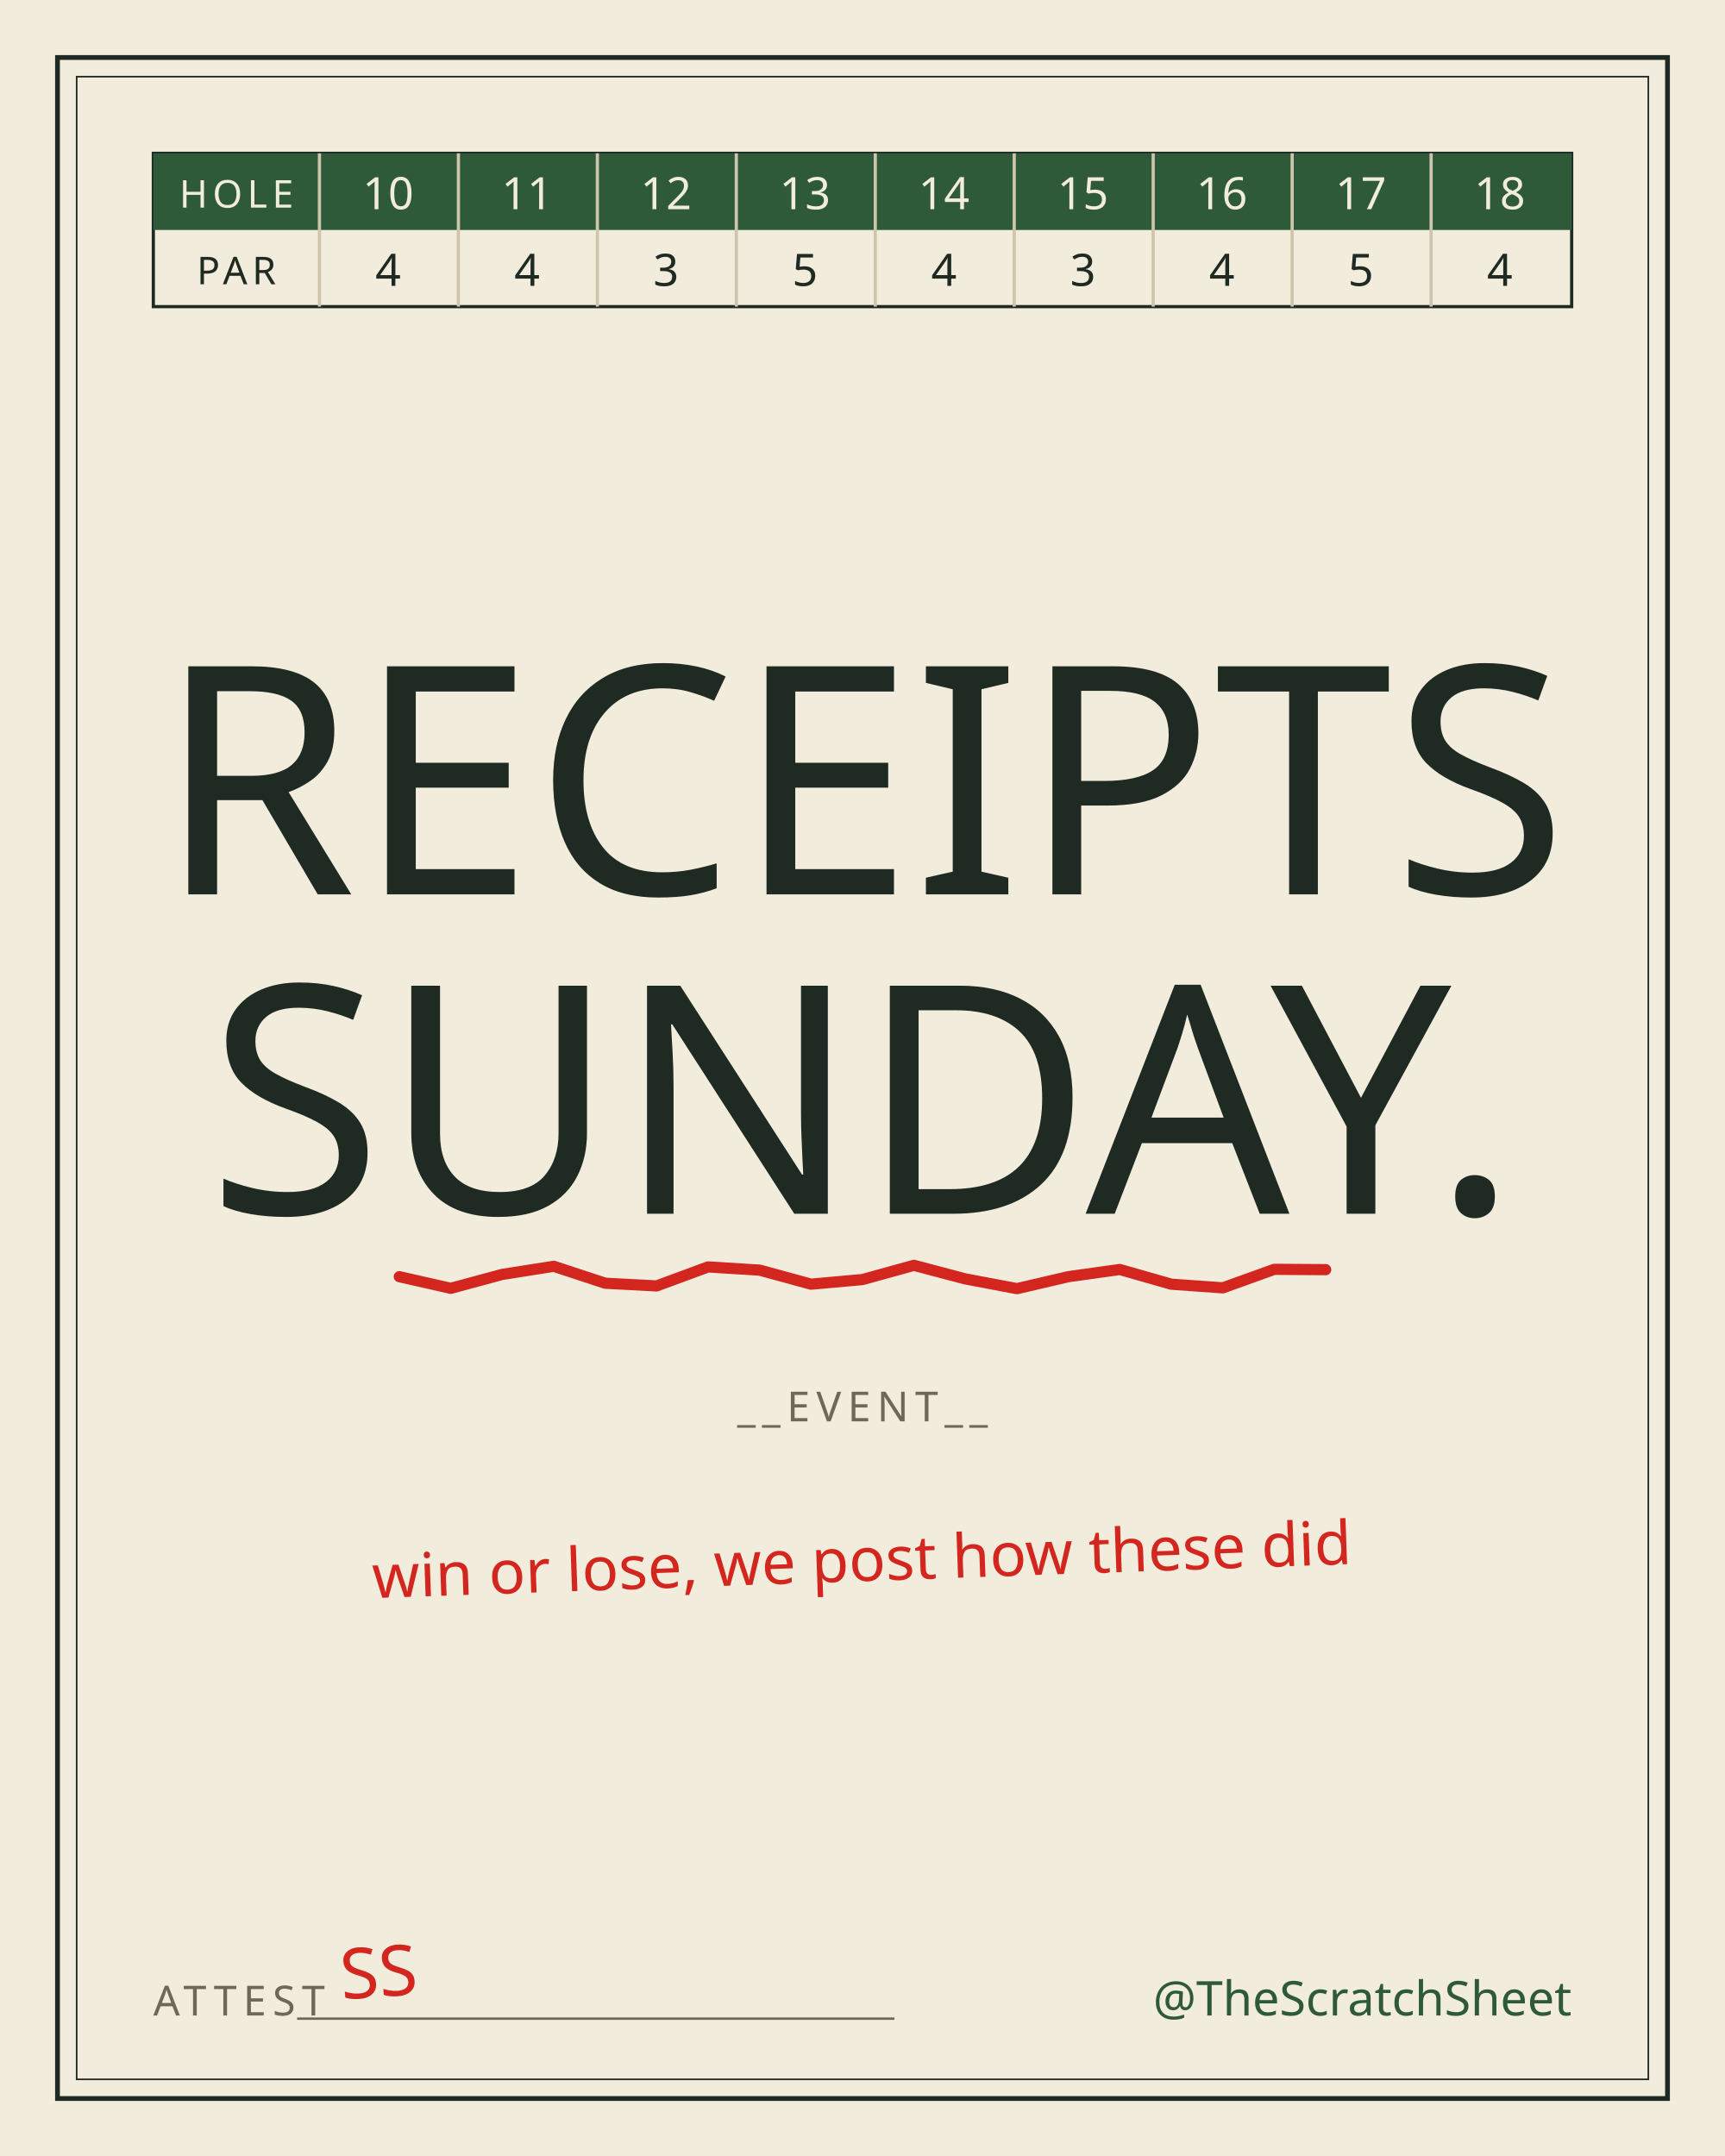
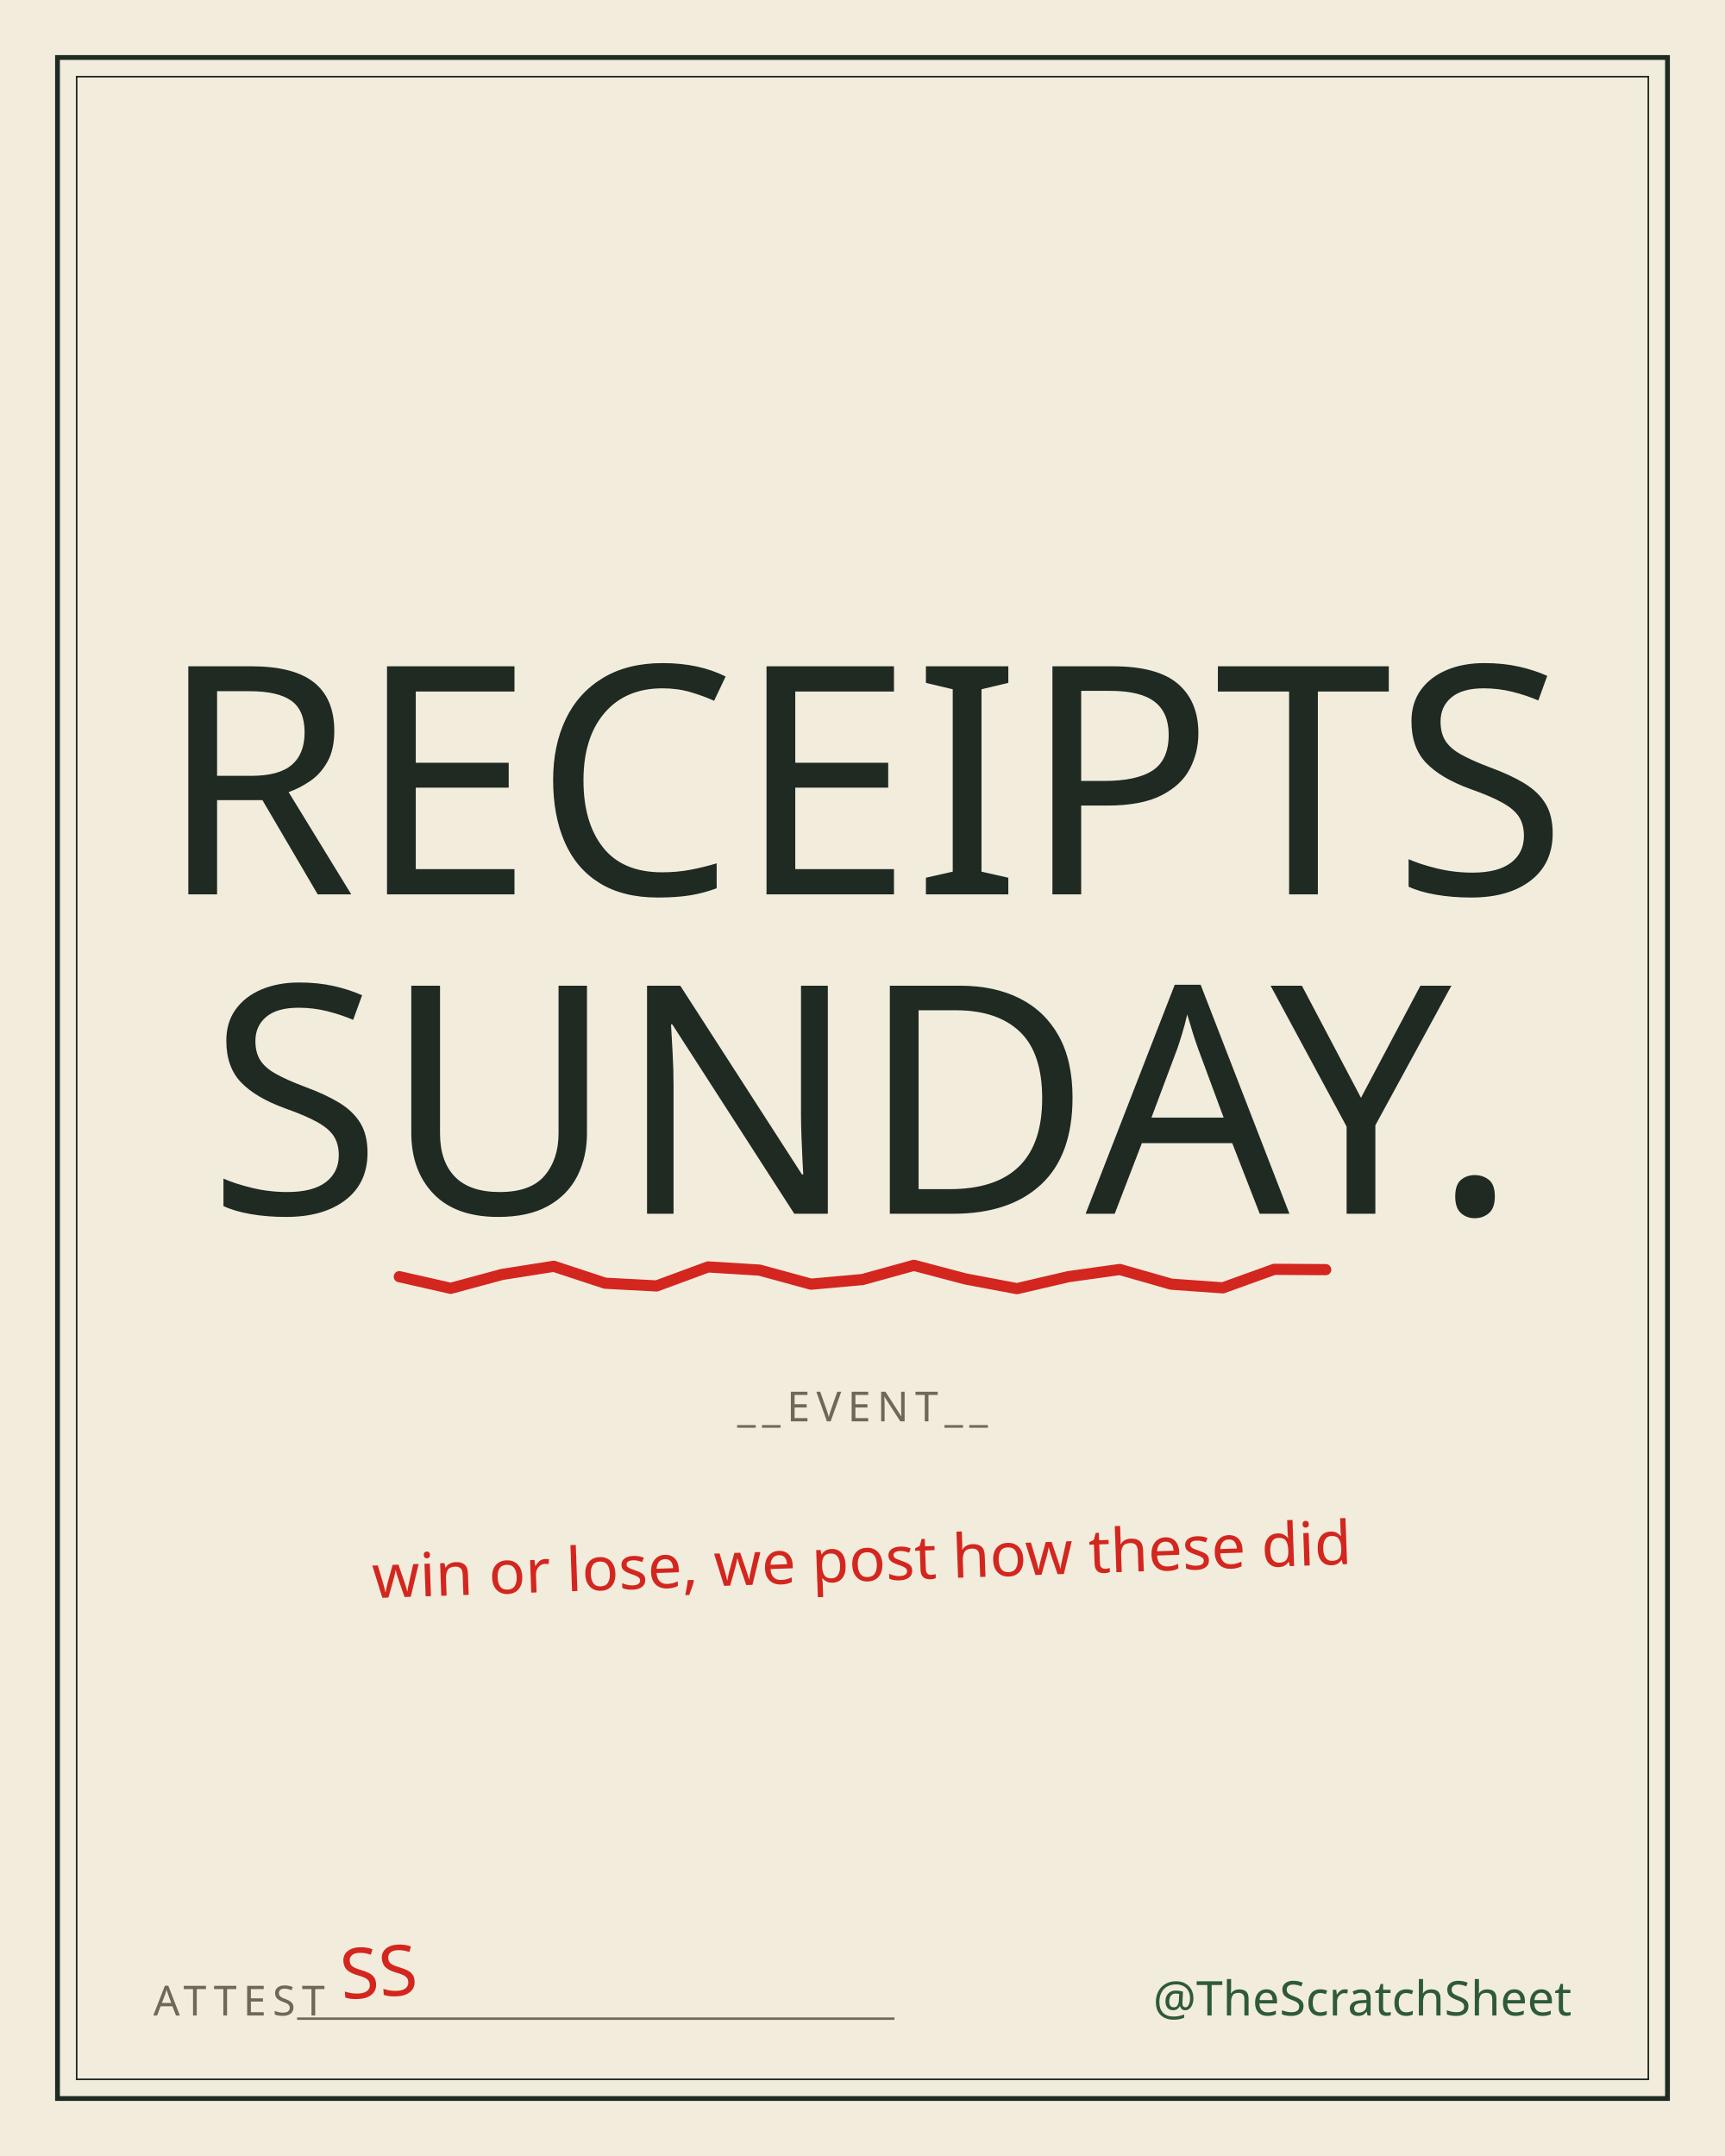
<svg xmlns="http://www.w3.org/2000/svg" width="1080" height="1350" viewBox="0 0 1080 1350">
  <rect width="1080" height="1350" fill="#F2ECDC" />
  <rect x="36" y="36" width="1008" height="1278" fill="none" stroke="#1E2A22" stroke-width="3" />
  <rect x="48" y="48" width="984" height="1254" fill="none" stroke="#1E2A22" stroke-width="1" />
-   <g font-family="Barlow Condensed SemiBold" text-anchor="middle">
-     <rect x="96" y="96" width="888" height="96" fill="none" stroke="#1E2A22" stroke-width="2" />
-     <rect x="96" y="96" width="888" height="48" fill="#2E5A3A" />
-     <text x="148" y="130" font-size="24" fill="#F2ECDC" letter-spacing="3">HOLE</text>
-     <text x="148" y="178" font-size="24" fill="#1E2A22" letter-spacing="3">PAR</text>
-     <line x1="200" y1="96" x2="200" y2="192" stroke="#CFC5AC" stroke-width="2" />
-     <text x="243" y="131" font-size="28" fill="#F2ECDC">10</text>
-     <text x="243" y="179" font-size="28" fill="#1E2A22">4</text>
-     <line x1="287" y1="96" x2="287" y2="192" stroke="#CFC5AC" stroke-width="2" />
-     <text x="330" y="131" font-size="28" fill="#F2ECDC">11</text>
-     <text x="330" y="179" font-size="28" fill="#1E2A22">4</text>
-     <line x1="374" y1="96" x2="374" y2="192" stroke="#CFC5AC" stroke-width="2" />
-     <text x="417" y="131" font-size="28" fill="#F2ECDC">12</text>
-     <text x="417" y="179" font-size="28" fill="#1E2A22">3</text>
-     <line x1="461" y1="96" x2="461" y2="192" stroke="#CFC5AC" stroke-width="2" />
-     <text x="504" y="131" font-size="28" fill="#F2ECDC">13</text>
-     <text x="504" y="179" font-size="28" fill="#1E2A22">5</text>
-     <line x1="548" y1="96" x2="548" y2="192" stroke="#CFC5AC" stroke-width="2" />
-     <text x="591" y="131" font-size="28" fill="#F2ECDC">14</text>
-     <text x="591" y="179" font-size="28" fill="#1E2A22">4</text>
-     <line x1="635" y1="96" x2="635" y2="192" stroke="#CFC5AC" stroke-width="2" />
-     <text x="678" y="131" font-size="28" fill="#F2ECDC">15</text>
-     <text x="678" y="179" font-size="28" fill="#1E2A22">3</text>
-     <line x1="722" y1="96" x2="722" y2="192" stroke="#CFC5AC" stroke-width="2" />
-     <text x="765" y="131" font-size="28" fill="#F2ECDC">16</text>
-     <text x="765" y="179" font-size="28" fill="#1E2A22">4</text>
-     <line x1="809" y1="96" x2="809" y2="192" stroke="#CFC5AC" stroke-width="2" />
-     <text x="852" y="131" font-size="28" fill="#F2ECDC">17</text>
-     <text x="852" y="179" font-size="28" fill="#1E2A22">5</text>
-     <line x1="896" y1="96" x2="896" y2="192" stroke="#CFC5AC" stroke-width="2" />
-     <text x="939" y="131" font-size="28" fill="#F2ECDC">18</text>
-     <text x="939" y="179" font-size="28" fill="#1E2A22">4</text>
-   </g>
  <text x="540" y="560" font-family="Anton" font-size="200" fill="#1E2A22" text-anchor="middle">RECEIPTS</text>
  <text x="540" y="760" font-family="Anton" font-size="200" fill="#1E2A22" text-anchor="middle">SUNDAY.</text>
  <path d="M250.0 799.4 L282.2 806.7 L314.4 798.0 L346.7 792.9 L378.9 803.5 L411.1 805.2 L443.3 793.3 L475.6 795.3 L507.8 804.1 L540.0 801.2 L572.2 792.3 L604.4 800.8 L636.7 806.9 L668.9 799.4 L701.1 794.9 L733.3 804.1 L765.6 806.4 L797.8 794.8 L830.0 795.0" fill="none" stroke="#D3261F" stroke-width="7" stroke-linecap="round" stroke-linejoin="round" />
  <text x="540" y="890" font-family="Barlow SemiBold" font-size="26" fill="#6E6857" letter-spacing="4" text-anchor="middle" data-fit="880">__EVENT__</text>
  <text x="540" y="990" font-family="Permanent Marker" font-size="38" fill="#D3261F" text-anchor="middle" transform="rotate(-2 540 990)">win or lose, we post how these did</text>
  <text x="96" y="1262" font-family="Barlow Condensed SemiBold" font-size="26" fill="#6E6857" letter-spacing="4">ATTEST</text>
  <line x1="186" y1="1264" x2="560" y2="1264" stroke="#6E6857" stroke-width="1.5" />
  <text x="214" y="1252" font-family="Permanent Marker" font-size="44" fill="#D3261F" transform="rotate(-4 214 1252)">SS</text>
  <text x="984" y="1262" font-family="Barlow SemiBold" font-size="30" fill="#2E5A3A" text-anchor="end">@TheScratchSheet</text>
</svg>
